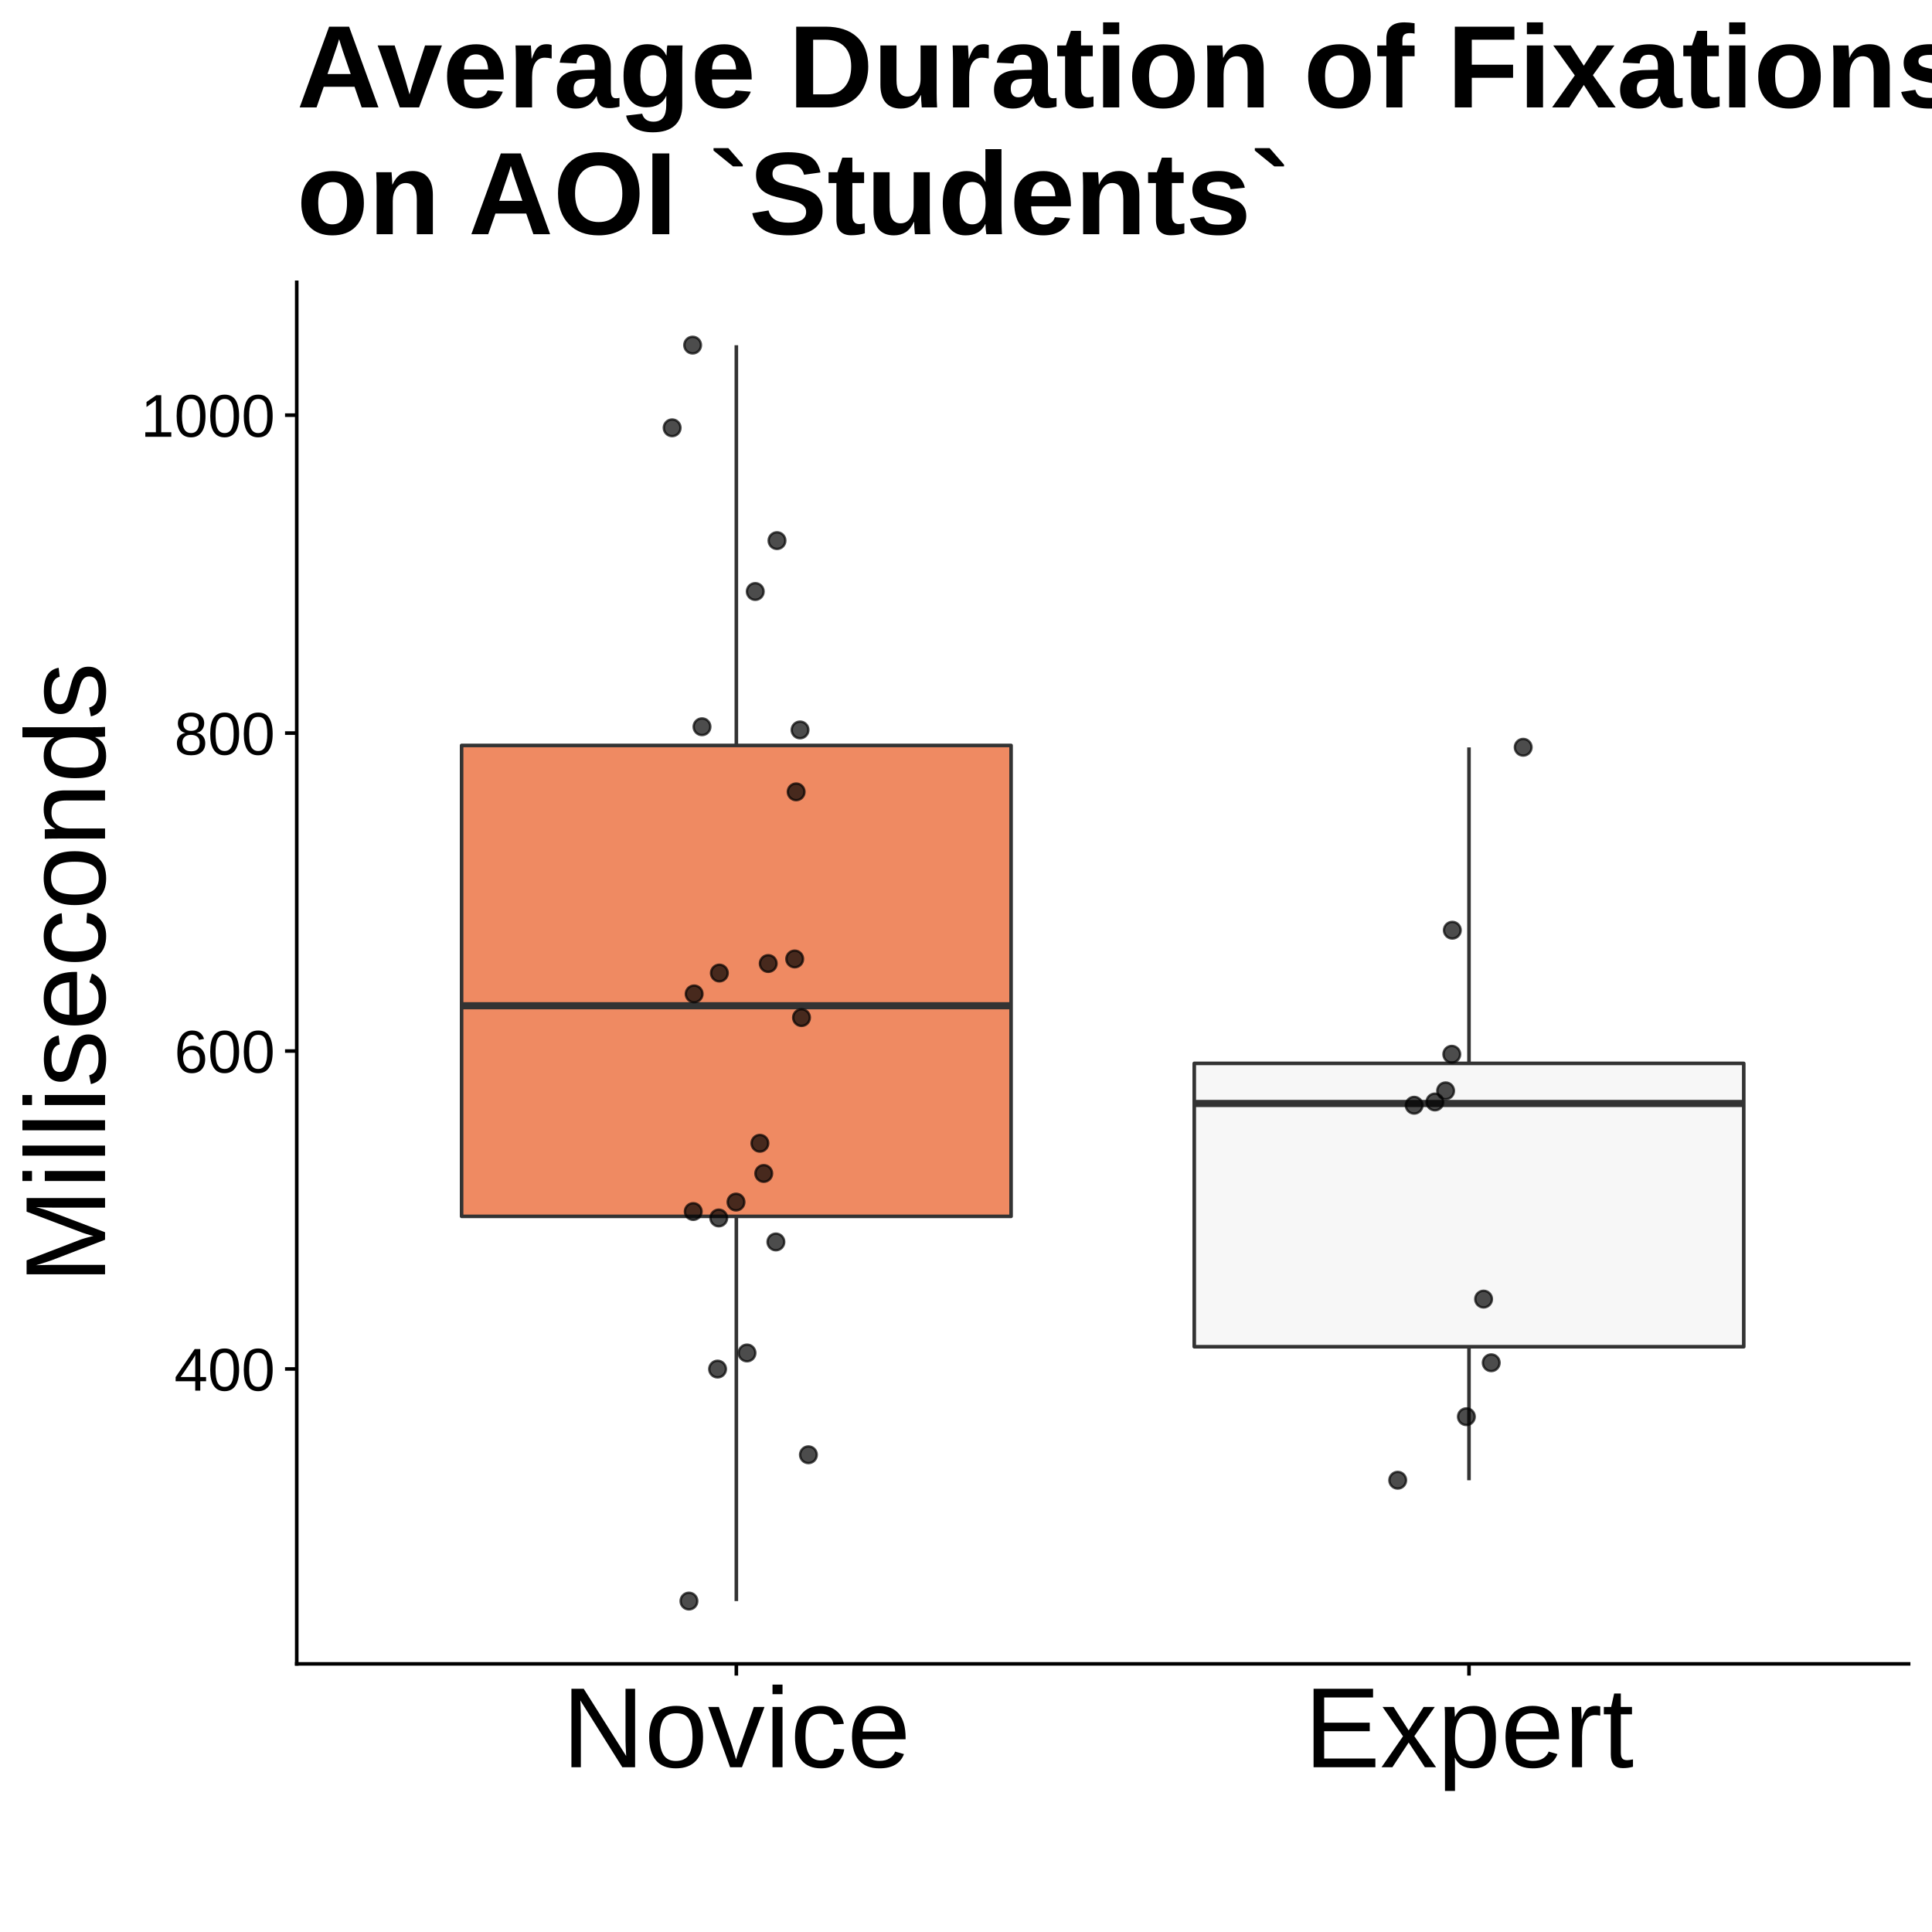
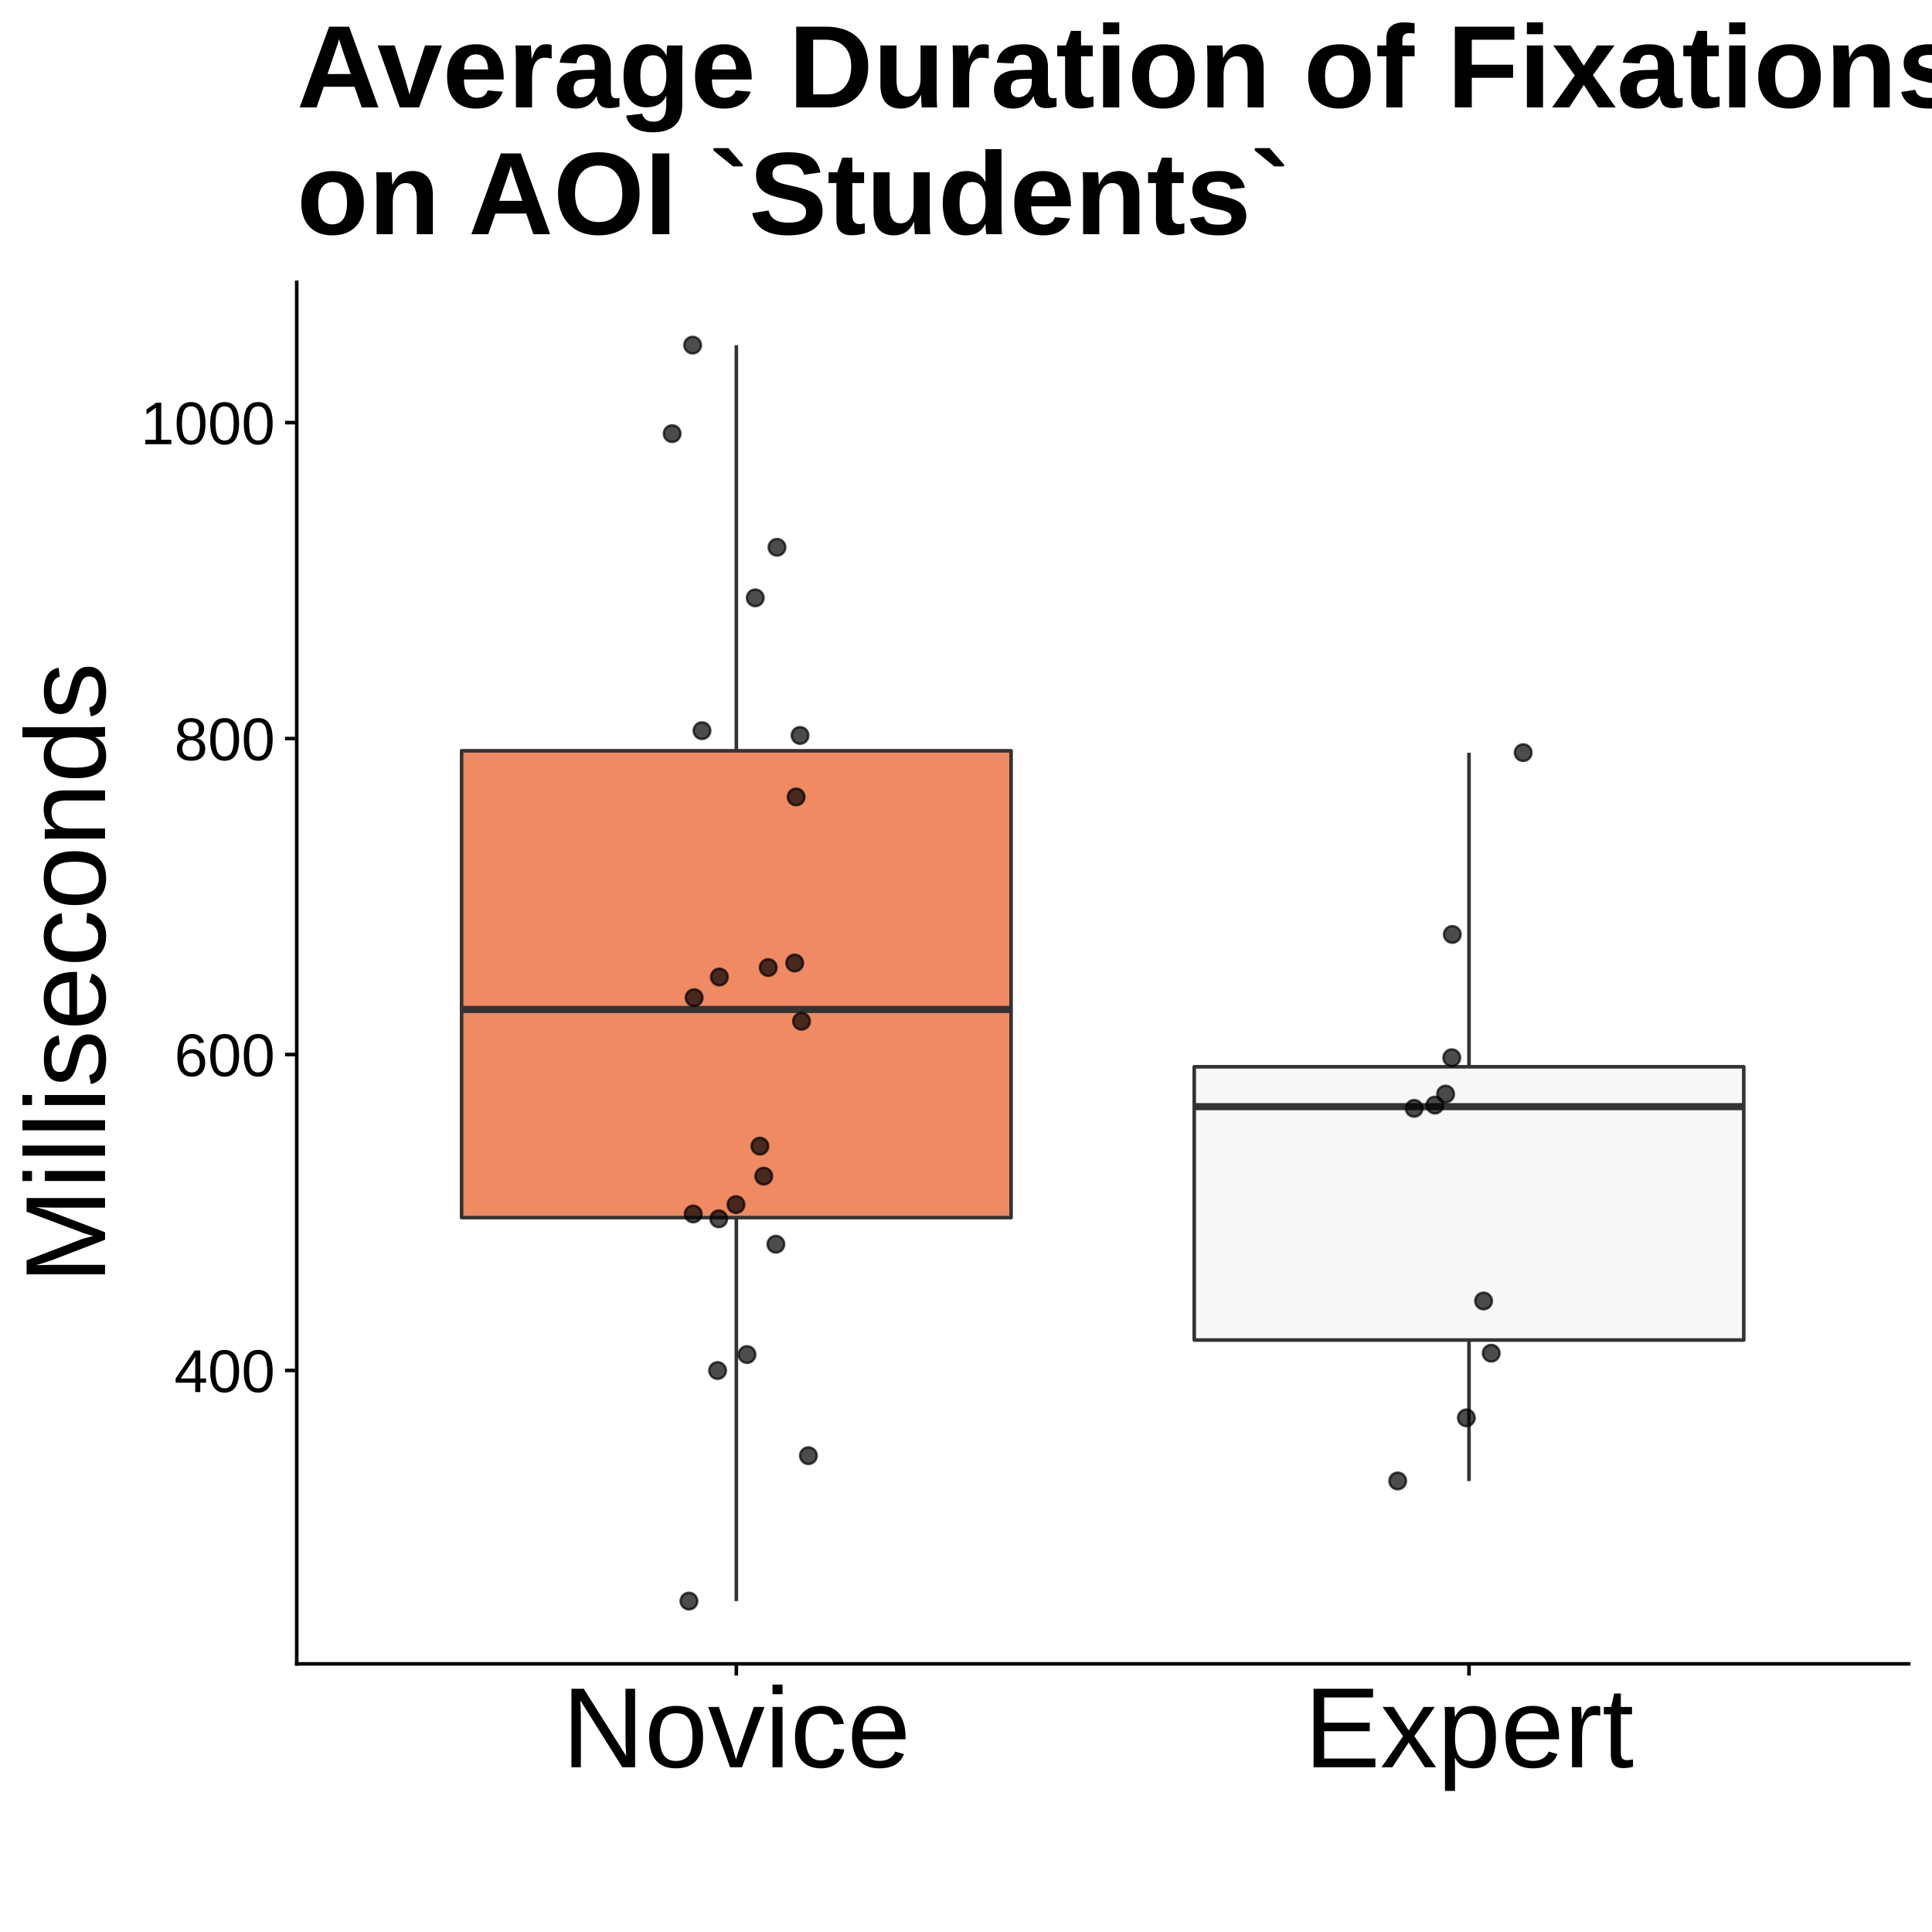
<svg xmlns="http://www.w3.org/2000/svg" class="svglite" width="576.00pt" height="576.00pt" viewBox="0 0 576.00 576.00">
  <defs>
    <style type="text/css">
    .svglite line, .svglite polyline, .svglite polygon, .svglite path, .svglite rect, .svglite circle {
      fill: none;
      stroke: #000000;
      stroke-linecap: round;
      stroke-linejoin: round;
      stroke-miterlimit: 10.00;
    }
    .svglite text {
      white-space: pre;
    }
  </style>
  </defs>
  <rect width="100%" height="100%" style="stroke: none; fill: none;" />
  <defs>
    <clipPath id="cpMC4wMHw1NzYuMDB8MC4wMHw1NzYuMDA=">
      <rect x="0.00" y="0.00" width="576.00" height="576.00" />
    </clipPath>
  </defs>
  <g clip-path="url(#cpMC4wMHw1NzYuMDB8MC4wMHw1NzYuMDA=)">
</g>
  <defs>
    <clipPath id="cpODguNDd8NTY5LjAzfDg0LjE3fDQ5Ni4wNg==">
      <rect x="88.47" y="84.17" width="480.56" height="411.89" />
    </clipPath>
  </defs>
  <g clip-path="url(#cpODguNDd8NTY5LjAzfDg0LjE3fDQ5Ni4wNg==)">
-     <line x1="219.53" y1="222.24" x2="219.53" y2="102.92" style="stroke-width: 1.07; stroke: #333333; stroke-linecap: butt;" />
-     <line x1="219.53" y1="362.64" x2="219.53" y2="477.34" style="stroke-width: 1.07; stroke: #333333; stroke-linecap: butt;" />
-     <polygon points="137.62,222.24 137.62,362.64 301.44,362.64 301.44,222.24 137.62,222.24 " style="stroke-width: 1.07; stroke: #333333; fill: #EF8A62;" />
-     <line x1="137.62" y1="299.85" x2="301.44" y2="299.85" style="stroke-width: 2.13; stroke: #333333; stroke-linecap: butt;" />
-     <line x1="437.96" y1="317.03" x2="437.96" y2="222.83" style="stroke-width: 1.07; stroke: #333333; stroke-linecap: butt;" />
-     <line x1="437.96" y1="401.51" x2="437.96" y2="441.32" style="stroke-width: 1.07; stroke: #333333; stroke-linecap: butt;" />
-     <polygon points="356.05,317.03 356.05,401.51 519.88,401.51 519.88,317.03 356.05,317.03 " style="stroke-width: 1.07; stroke: #333333; fill: #F7F7F7;" />
-     <line x1="356.05" y1="328.99" x2="519.88" y2="328.99" style="stroke-width: 2.13; stroke: #333333; stroke-linecap: butt;" />
-     <circle cx="209.29" cy="216.67" r="2.49" style="stroke-width: 0.71; stroke: #000000; stroke-opacity: 0.70; fill: #000000; fill-opacity: 0.70;" />
-     <circle cx="213.94" cy="408.17" r="2.49" style="stroke-width: 0.71; stroke: #000000; stroke-opacity: 0.70; fill: #000000; fill-opacity: 0.70;" />
-     <circle cx="222.71" cy="403.37" r="2.49" style="stroke-width: 0.71; stroke: #000000; stroke-opacity: 0.70; fill: #000000; fill-opacity: 0.70;" />
-     <circle cx="237.36" cy="236.08" r="2.49" style="stroke-width: 0.71; stroke: #000000; stroke-opacity: 0.70; fill: #000000; fill-opacity: 0.70;" />
+     <line x1="219.53" y1="223.84" x2="219.53" y2="102.92" style="stroke-width: 1.07; stroke: #333333; stroke-linecap: butt;" />
+     <line x1="219.53" y1="363.01" x2="219.53" y2="477.34" style="stroke-width: 1.07; stroke: #333333; stroke-linecap: butt;" />
+     <polygon points="137.62,223.84 137.62,363.01 301.44,363.01 301.44,223.84 137.62,223.84 " style="stroke-width: 1.07; stroke: #333333; fill: #EF8A62;" />
+     <line x1="137.62" y1="300.96" x2="301.44" y2="300.96" style="stroke-width: 2.13; stroke: #333333; stroke-linecap: butt;" />
+     <line x1="437.96" y1="318.04" x2="437.96" y2="224.43" style="stroke-width: 1.07; stroke: #333333; stroke-linecap: butt;" />
+     <line x1="437.96" y1="399.51" x2="437.96" y2="441.55" style="stroke-width: 1.07; stroke: #333333; stroke-linecap: butt;" />
+     <polygon points="356.05,318.04 356.05,399.51 519.88,399.51 519.88,318.04 356.05,318.04 " style="stroke-width: 1.07; stroke: #333333; fill: #F7F7F7;" />
+     <line x1="356.05" y1="329.93" x2="519.88" y2="329.93" style="stroke-width: 2.13; stroke: #333333; stroke-linecap: butt;" />
+     <circle cx="209.29" cy="217.84" r="2.49" style="stroke-width: 0.71; stroke: #000000; stroke-opacity: 0.70; fill: #000000; fill-opacity: 0.70;" />
+     <circle cx="213.94" cy="408.61" r="2.49" style="stroke-width: 0.71; stroke: #000000; stroke-opacity: 0.70; fill: #000000; fill-opacity: 0.70;" />
+     <circle cx="222.71" cy="403.84" r="2.49" style="stroke-width: 0.71; stroke: #000000; stroke-opacity: 0.70; fill: #000000; fill-opacity: 0.70;" />
+     <circle cx="237.36" cy="237.60" r="2.49" style="stroke-width: 0.71; stroke: #000000; stroke-opacity: 0.70; fill: #000000; fill-opacity: 0.70;" />
    <circle cx="206.50" cy="102.89" r="2.49" style="stroke-width: 0.71; stroke: #000000; stroke-opacity: 0.70; fill: #000000; fill-opacity: 0.70;" />
-     <circle cx="236.93" cy="285.90" r="2.49" style="stroke-width: 0.71; stroke: #000000; stroke-opacity: 0.70; fill: #000000; fill-opacity: 0.70;" />
-     <circle cx="238.96" cy="303.38" r="2.49" style="stroke-width: 0.71; stroke: #000000; stroke-opacity: 0.70; fill: #000000; fill-opacity: 0.70;" />
-     <circle cx="226.55" cy="340.85" r="2.49" style="stroke-width: 0.71; stroke: #000000; stroke-opacity: 0.70; fill: #000000; fill-opacity: 0.70;" />
-     <circle cx="225.17" cy="176.35" r="2.49" style="stroke-width: 0.71; stroke: #000000; stroke-opacity: 0.70; fill: #000000; fill-opacity: 0.70;" />
-     <circle cx="200.39" cy="127.55" r="2.49" style="stroke-width: 0.71; stroke: #000000; stroke-opacity: 0.70; fill: #000000; fill-opacity: 0.70;" />
-     <circle cx="206.68" cy="361.20" r="2.49" style="stroke-width: 0.71; stroke: #000000; stroke-opacity: 0.70; fill: #000000; fill-opacity: 0.70;" />
+     <circle cx="236.93" cy="287.11" r="2.49" style="stroke-width: 0.71; stroke: #000000; stroke-opacity: 0.70; fill: #000000; fill-opacity: 0.70;" />
+     <circle cx="238.96" cy="304.47" r="2.49" style="stroke-width: 0.71; stroke: #000000; stroke-opacity: 0.70; fill: #000000; fill-opacity: 0.70;" />
+     <circle cx="226.55" cy="341.71" r="2.49" style="stroke-width: 0.71; stroke: #000000; stroke-opacity: 0.70; fill: #000000; fill-opacity: 0.70;" />
+     <circle cx="225.17" cy="178.24" r="2.49" style="stroke-width: 0.71; stroke: #000000; stroke-opacity: 0.70; fill: #000000; fill-opacity: 0.70;" />
+     <circle cx="200.39" cy="129.28" r="2.49" style="stroke-width: 0.71; stroke: #000000; stroke-opacity: 0.70; fill: #000000; fill-opacity: 0.70;" />
+     <circle cx="206.68" cy="361.93" r="2.49" style="stroke-width: 0.71; stroke: #000000; stroke-opacity: 0.70; fill: #000000; fill-opacity: 0.70;" />
    <circle cx="205.40" cy="477.34" r="2.49" style="stroke-width: 0.71; stroke: #000000; stroke-opacity: 0.70; fill: #000000; fill-opacity: 0.70;" />
-     <circle cx="227.70" cy="349.85" r="2.49" style="stroke-width: 0.71; stroke: #000000; stroke-opacity: 0.70; fill: #000000; fill-opacity: 0.70;" />
-     <circle cx="214.47" cy="290.10" r="2.49" style="stroke-width: 0.71; stroke: #000000; stroke-opacity: 0.70; fill: #000000; fill-opacity: 0.70;" />
-     <circle cx="231.32" cy="370.27" r="2.49" style="stroke-width: 0.71; stroke: #000000; stroke-opacity: 0.70; fill: #000000; fill-opacity: 0.70;" />
-     <circle cx="219.43" cy="358.38" r="2.49" style="stroke-width: 0.71; stroke: #000000; stroke-opacity: 0.70; fill: #000000; fill-opacity: 0.70;" />
-     <circle cx="229.04" cy="287.26" r="2.49" style="stroke-width: 0.71; stroke: #000000; stroke-opacity: 0.70; fill: #000000; fill-opacity: 0.70;" />
-     <circle cx="241.02" cy="433.72" r="2.49" style="stroke-width: 0.71; stroke: #000000; stroke-opacity: 0.70; fill: #000000; fill-opacity: 0.70;" />
-     <circle cx="214.29" cy="363.12" r="2.49" style="stroke-width: 0.71; stroke: #000000; stroke-opacity: 0.70; fill: #000000; fill-opacity: 0.70;" />
-     <circle cx="231.65" cy="161.18" r="2.49" style="stroke-width: 0.71; stroke: #000000; stroke-opacity: 0.70; fill: #000000; fill-opacity: 0.70;" />
-     <circle cx="238.52" cy="217.62" r="2.49" style="stroke-width: 0.71; stroke: #000000; stroke-opacity: 0.70; fill: #000000; fill-opacity: 0.70;" />
-     <circle cx="206.95" cy="296.32" r="2.49" style="stroke-width: 0.71; stroke: #000000; stroke-opacity: 0.70; fill: #000000; fill-opacity: 0.70;" />
-     <circle cx="444.59" cy="406.29" r="2.49" style="stroke-width: 0.71; stroke: #000000; stroke-opacity: 0.70; fill: #000000; fill-opacity: 0.70;" />
-     <circle cx="421.61" cy="329.51" r="2.49" style="stroke-width: 0.71; stroke: #000000; stroke-opacity: 0.70; fill: #000000; fill-opacity: 0.70;" />
-     <circle cx="427.80" cy="328.54" r="2.49" style="stroke-width: 0.71; stroke: #000000; stroke-opacity: 0.70; fill: #000000; fill-opacity: 0.70;" />
-     <circle cx="432.99" cy="277.33" r="2.49" style="stroke-width: 0.71; stroke: #000000; stroke-opacity: 0.70; fill: #000000; fill-opacity: 0.70;" />
-     <circle cx="416.71" cy="441.31" r="2.49" style="stroke-width: 0.71; stroke: #000000; stroke-opacity: 0.70; fill: #000000; fill-opacity: 0.70;" />
-     <circle cx="432.83" cy="314.31" r="2.49" style="stroke-width: 0.71; stroke: #000000; stroke-opacity: 0.70; fill: #000000; fill-opacity: 0.70;" />
-     <circle cx="454.12" cy="222.79" r="2.49" style="stroke-width: 0.71; stroke: #000000; stroke-opacity: 0.70; fill: #000000; fill-opacity: 0.70;" />
-     <circle cx="430.99" cy="325.22" r="2.49" style="stroke-width: 0.71; stroke: #000000; stroke-opacity: 0.70; fill: #000000; fill-opacity: 0.70;" />
-     <circle cx="437.18" cy="422.37" r="2.49" style="stroke-width: 0.71; stroke: #000000; stroke-opacity: 0.70; fill: #000000; fill-opacity: 0.70;" />
-     <circle cx="442.31" cy="387.31" r="2.49" style="stroke-width: 0.71; stroke: #000000; stroke-opacity: 0.70; fill: #000000; fill-opacity: 0.70;" />
+     <circle cx="227.70" cy="350.65" r="2.49" style="stroke-width: 0.71; stroke: #000000; stroke-opacity: 0.70; fill: #000000; fill-opacity: 0.70;" />
+     <circle cx="214.47" cy="291.28" r="2.49" style="stroke-width: 0.71; stroke: #000000; stroke-opacity: 0.70; fill: #000000; fill-opacity: 0.70;" />
+     <circle cx="231.32" cy="370.95" r="2.49" style="stroke-width: 0.71; stroke: #000000; stroke-opacity: 0.70; fill: #000000; fill-opacity: 0.70;" />
+     <circle cx="219.43" cy="359.13" r="2.49" style="stroke-width: 0.71; stroke: #000000; stroke-opacity: 0.70; fill: #000000; fill-opacity: 0.70;" />
+     <circle cx="229.04" cy="288.46" r="2.49" style="stroke-width: 0.71; stroke: #000000; stroke-opacity: 0.70; fill: #000000; fill-opacity: 0.70;" />
+     <circle cx="241.02" cy="433.99" r="2.49" style="stroke-width: 0.71; stroke: #000000; stroke-opacity: 0.70; fill: #000000; fill-opacity: 0.70;" />
+     <circle cx="214.29" cy="363.37" r="2.49" style="stroke-width: 0.71; stroke: #000000; stroke-opacity: 0.70; fill: #000000; fill-opacity: 0.70;" />
+     <circle cx="231.65" cy="163.17" r="2.49" style="stroke-width: 0.71; stroke: #000000; stroke-opacity: 0.70; fill: #000000; fill-opacity: 0.70;" />
+     <circle cx="238.52" cy="219.26" r="2.49" style="stroke-width: 0.71; stroke: #000000; stroke-opacity: 0.70; fill: #000000; fill-opacity: 0.70;" />
+     <circle cx="206.95" cy="297.45" r="2.49" style="stroke-width: 0.71; stroke: #000000; stroke-opacity: 0.70; fill: #000000; fill-opacity: 0.70;" />
+     <circle cx="444.59" cy="403.44" r="2.49" style="stroke-width: 0.71; stroke: #000000; stroke-opacity: 0.70; fill: #000000; fill-opacity: 0.70;" />
+     <circle cx="421.61" cy="330.44" r="2.49" style="stroke-width: 0.71; stroke: #000000; stroke-opacity: 0.70; fill: #000000; fill-opacity: 0.70;" />
+     <circle cx="427.80" cy="329.47" r="2.49" style="stroke-width: 0.71; stroke: #000000; stroke-opacity: 0.70; fill: #000000; fill-opacity: 0.70;" />
+     <circle cx="432.99" cy="278.59" r="2.49" style="stroke-width: 0.71; stroke: #000000; stroke-opacity: 0.70; fill: #000000; fill-opacity: 0.70;" />
+     <circle cx="416.71" cy="441.53" r="2.49" style="stroke-width: 0.71; stroke: #000000; stroke-opacity: 0.70; fill: #000000; fill-opacity: 0.70;" />
+     <circle cx="432.83" cy="315.34" r="2.49" style="stroke-width: 0.71; stroke: #000000; stroke-opacity: 0.70; fill: #000000; fill-opacity: 0.70;" />
+     <circle cx="454.12" cy="224.39" r="2.49" style="stroke-width: 0.71; stroke: #000000; stroke-opacity: 0.70; fill: #000000; fill-opacity: 0.70;" />
+     <circle cx="430.99" cy="326.18" r="2.49" style="stroke-width: 0.71; stroke: #000000; stroke-opacity: 0.70; fill: #000000; fill-opacity: 0.70;" />
+     <circle cx="437.18" cy="422.71" r="2.49" style="stroke-width: 0.71; stroke: #000000; stroke-opacity: 0.70; fill: #000000; fill-opacity: 0.70;" />
+     <circle cx="442.31" cy="387.87" r="2.49" style="stroke-width: 0.71; stroke: #000000; stroke-opacity: 0.70; fill: #000000; fill-opacity: 0.70;" />
  </g>
  <g clip-path="url(#cpMC4wMHw1NzYuMDB8MC4wMHw1NzYuMDA=)">
    <polyline points="88.47,496.06 88.47,84.17 " style="stroke-width: 1.07; stroke-linecap: square;" />
-     <text x="81.99" y="414.59" text-anchor="end" style="font-size: 18.00px; font-family: &quot;Arial&quot;;" textLength="30.02px" lengthAdjust="spacingAndGlyphs">400</text>
-     <text x="81.99" y="319.80" text-anchor="end" style="font-size: 18.00px; font-family: &quot;Arial&quot;;" textLength="30.02px" lengthAdjust="spacingAndGlyphs">600</text>
-     <text x="81.99" y="225.01" text-anchor="end" style="font-size: 18.00px; font-family: &quot;Arial&quot;;" textLength="30.02px" lengthAdjust="spacingAndGlyphs">800</text>
-     <text x="81.99" y="130.22" text-anchor="end" style="font-size: 18.00px; font-family: &quot;Arial&quot;;" textLength="40.03px" lengthAdjust="spacingAndGlyphs">1000</text>
-     <polyline points="84.98,408.14 88.47,408.14 " style="stroke-width: 1.07; stroke-linecap: butt;" />
-     <polyline points="84.98,313.35 88.47,313.35 " style="stroke-width: 1.07; stroke-linecap: butt;" />
-     <polyline points="84.98,218.56 88.47,218.56 " style="stroke-width: 1.07; stroke-linecap: butt;" />
-     <polyline points="84.98,123.77 88.47,123.77 " style="stroke-width: 1.07; stroke-linecap: butt;" />
+     <text x="81.99" y="415.02" text-anchor="end" style="font-size: 18.00px; font-family: &quot;Arial&quot;;" textLength="30.02px" lengthAdjust="spacingAndGlyphs">400</text>
+     <text x="81.99" y="320.83" text-anchor="end" style="font-size: 18.00px; font-family: &quot;Arial&quot;;" textLength="30.02px" lengthAdjust="spacingAndGlyphs">600</text>
+     <text x="81.99" y="226.64" text-anchor="end" style="font-size: 18.00px; font-family: &quot;Arial&quot;;" textLength="30.02px" lengthAdjust="spacingAndGlyphs">800</text>
+     <text x="81.99" y="132.44" text-anchor="end" style="font-size: 18.00px; font-family: &quot;Arial&quot;;" textLength="40.03px" lengthAdjust="spacingAndGlyphs">1000</text>
+     <polyline points="84.98,408.58 88.47,408.58 " style="stroke-width: 1.07; stroke-linecap: butt;" />
+     <polyline points="84.98,314.39 88.47,314.39 " style="stroke-width: 1.07; stroke-linecap: butt;" />
+     <polyline points="84.98,220.19 88.47,220.19 " style="stroke-width: 1.07; stroke-linecap: butt;" />
+     <polyline points="84.98,126.00 88.47,126.00 " style="stroke-width: 1.07; stroke-linecap: butt;" />
    <polyline points="88.47,496.06 569.03,496.06 " style="stroke-width: 1.07; stroke-linecap: square;" />
    <polyline points="219.53,499.55 219.53,496.06 " style="stroke-width: 1.07; stroke-linecap: butt;" />
    <polyline points="437.96,499.55 437.96,496.06 " style="stroke-width: 1.07; stroke-linecap: butt;" />
    <text x="219.53" y="526.88" text-anchor="middle" style="font-size: 34.00px; font-family: &quot;Arial&quot;;" textLength="103.92px" lengthAdjust="spacingAndGlyphs">Novice</text>
    <text x="437.96" y="526.88" text-anchor="middle" style="font-size: 34.00px; font-family: &quot;Arial&quot;;" textLength="98.26px" lengthAdjust="spacingAndGlyphs">Expert</text>
    <text transform="translate(31.32,290.12) rotate(-90)" text-anchor="middle" style="font-size: 34.00px; font-family: &quot;Arial&quot;;" textLength="185.16px" lengthAdjust="spacingAndGlyphs">Milliseconds</text>
    <text x="88.47" y="32.03" style="font-size: 35.00px; font-weight: bold; font-family: &quot;Arial&quot;;" textLength="496.53px" lengthAdjust="spacingAndGlyphs">Average Duration of Fixations</text>
    <text x="88.47" y="69.83" style="font-size: 35.00px; font-weight: bold; font-family: &quot;Arial&quot;;" textLength="296.16px" lengthAdjust="spacingAndGlyphs">on AOI `Students`</text>
  </g>
</svg>
